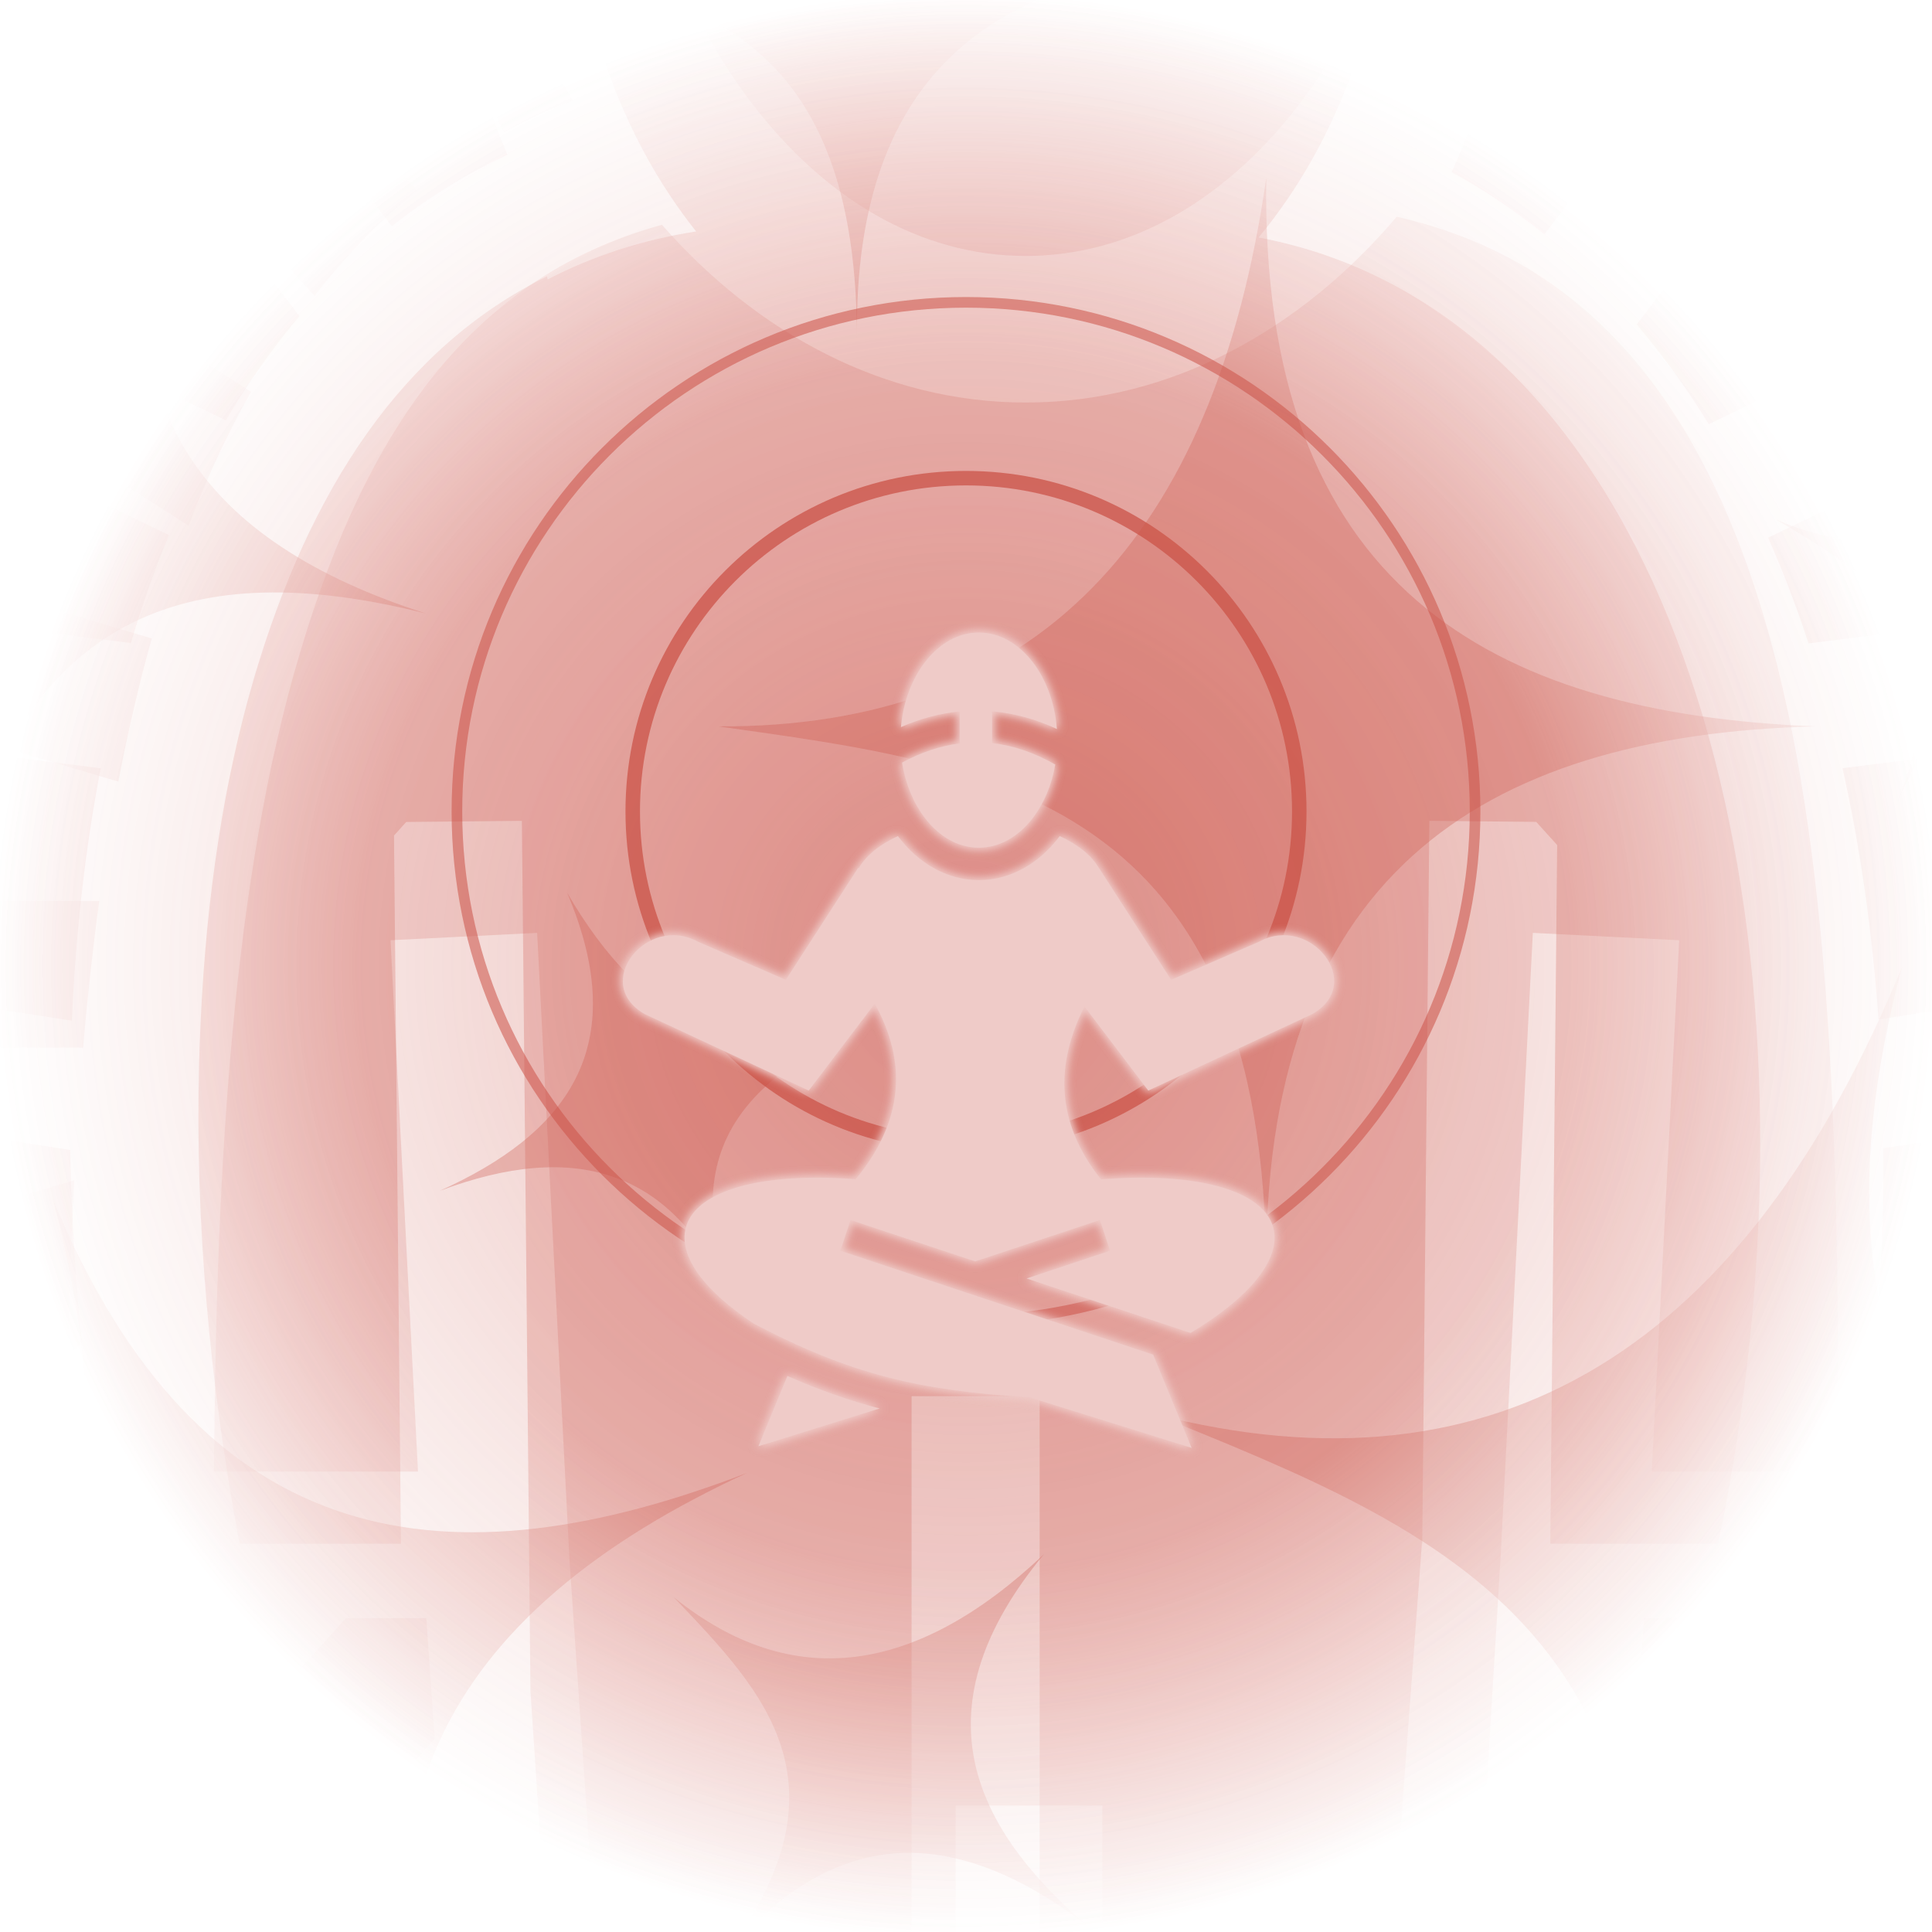
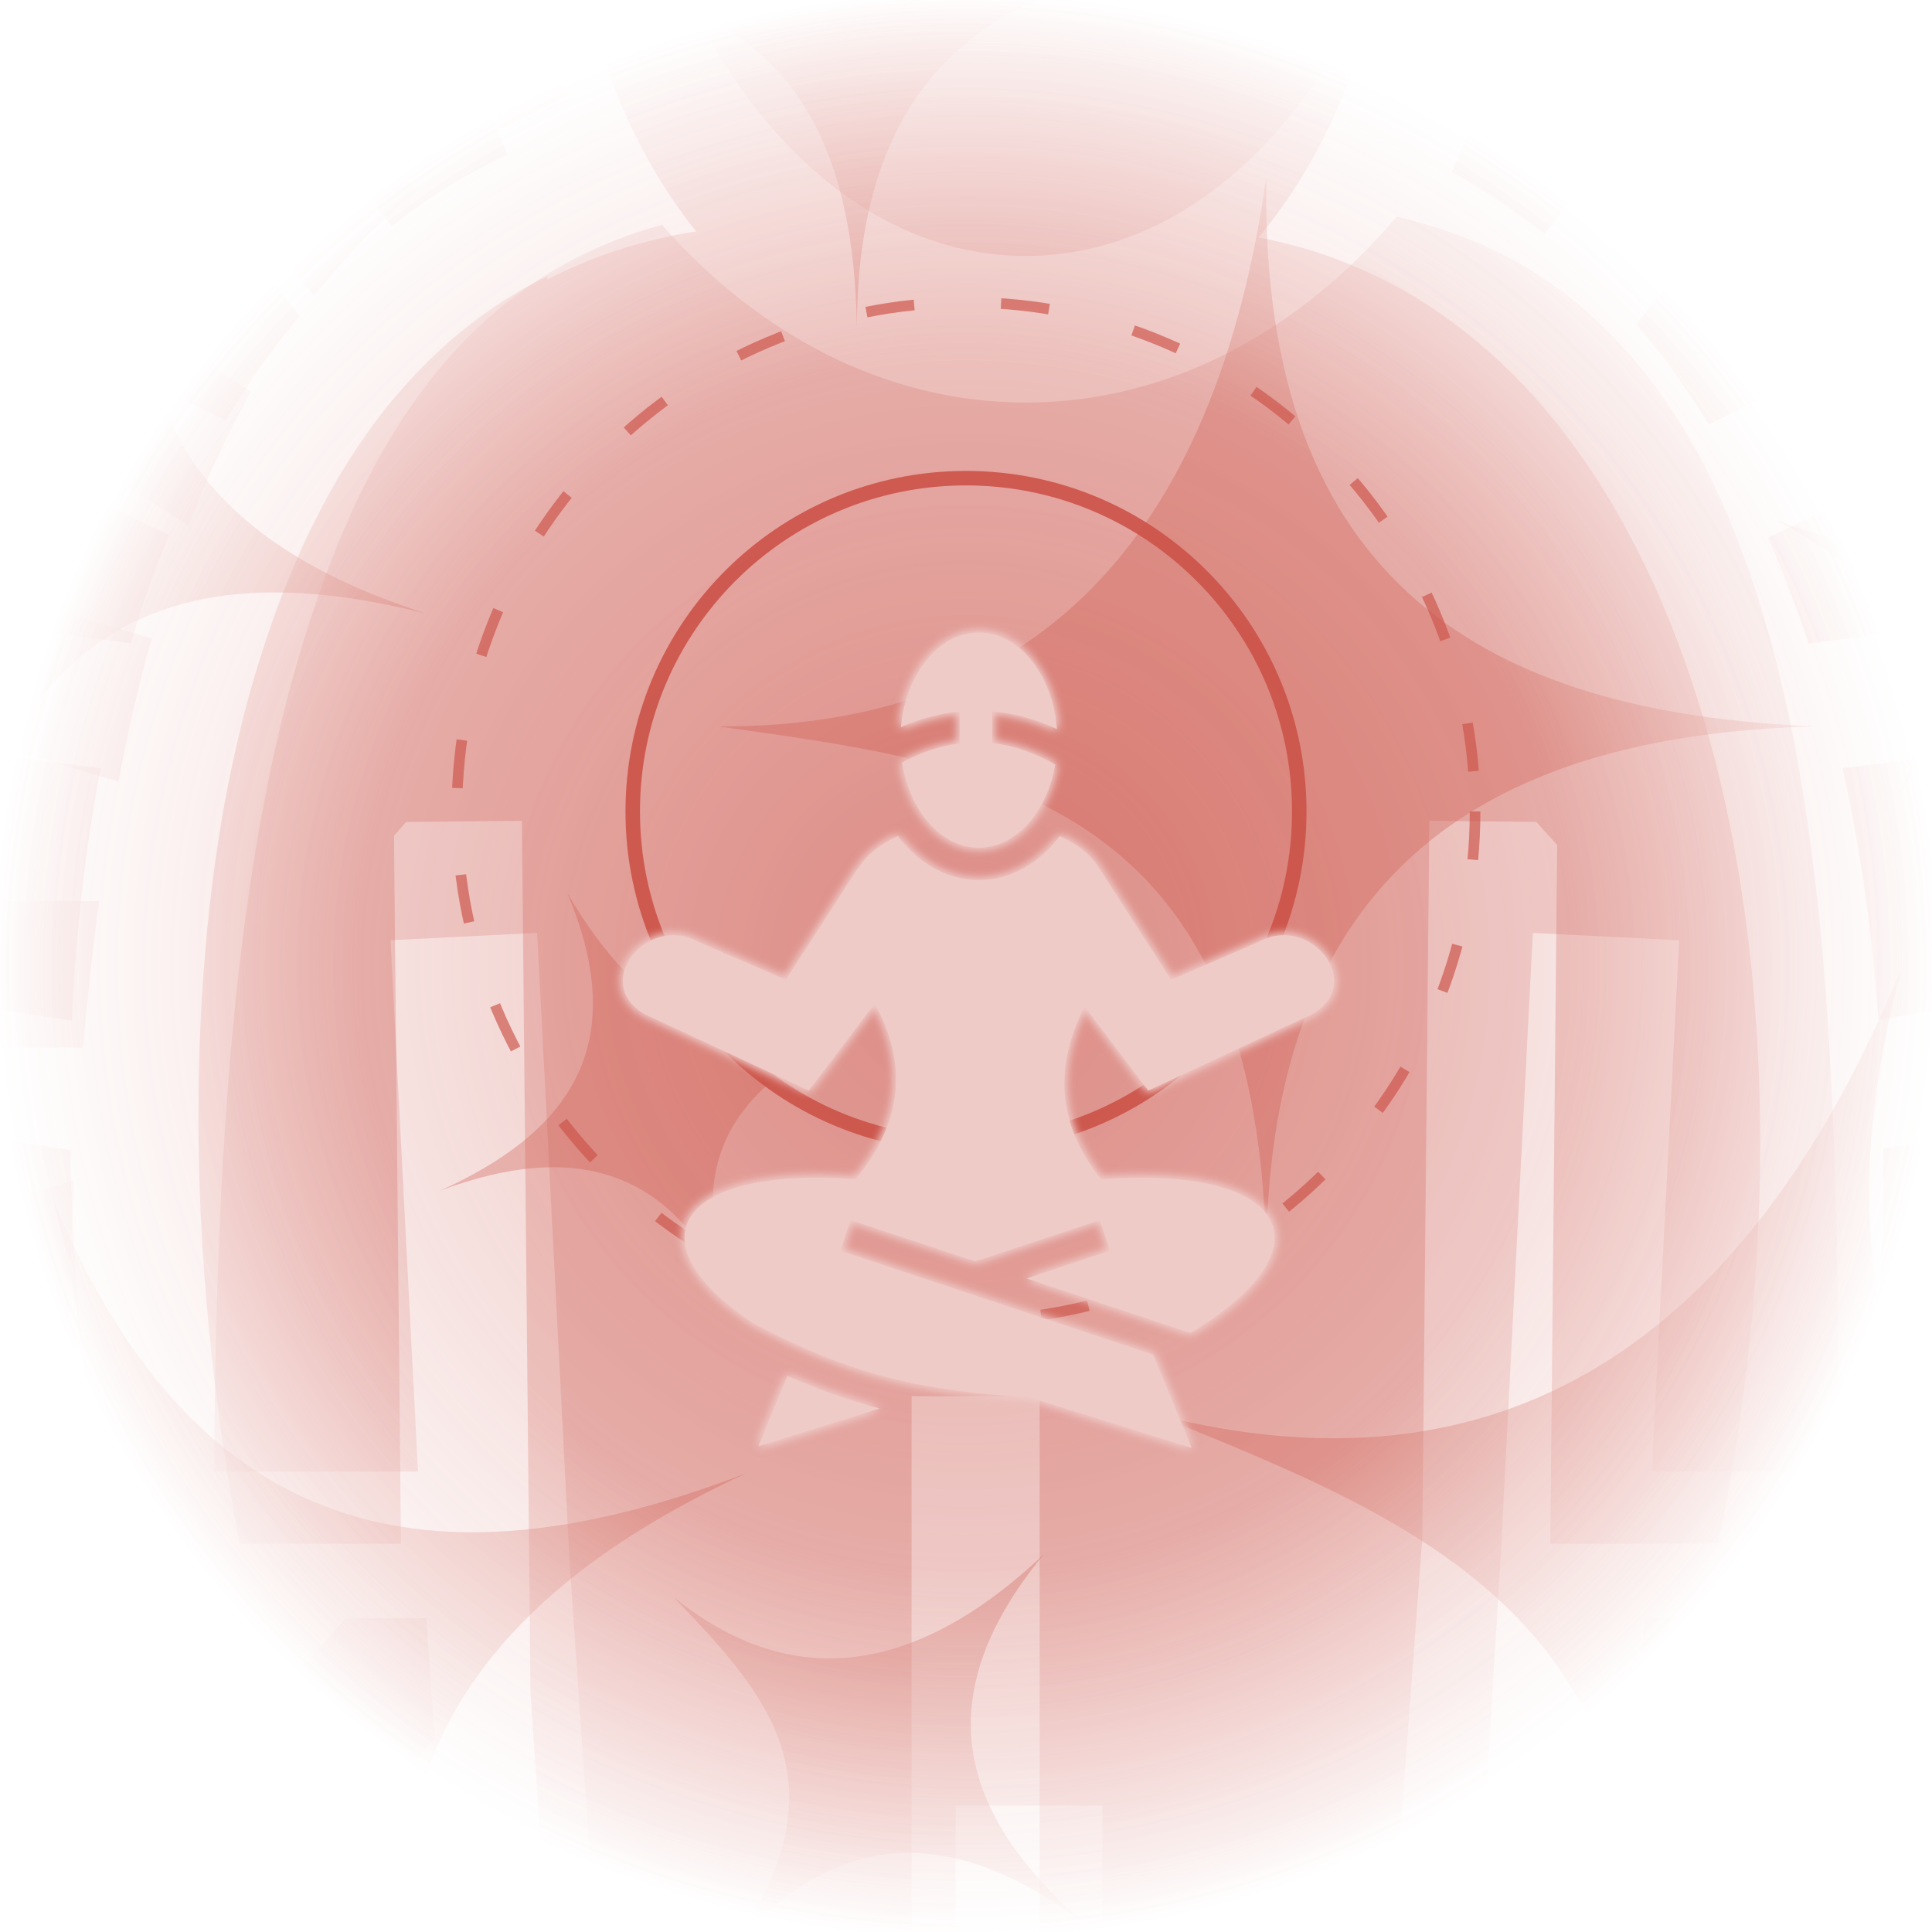
<svg xmlns="http://www.w3.org/2000/svg" viewBox="0 0 200 200" width="100%" height="100%" role="img" aria-label="Unity, realm 7">
  <defs>
    <radialGradient id="gr7">
      <stop offset="0" stop-color="#CB5347" stop-opacity="0.42" />
      <stop offset="1" stop-color="#CB5347" stop-opacity="0" />
    </radialGradient>
    <radialGradient id="mr7">
      <stop offset="0" stop-color="#fff" stop-opacity="1" />
      <stop offset=".62" stop-color="#fff" stop-opacity=".9" />
      <stop offset="1" stop-color="#fff" stop-opacity="0" />
    </radialGradient>
    <mask id="kr7">
      <rect width="200" height="200" fill="url(#mr7)" />
    </mask>
    <filter id="br7" x="-60%" y="-60%" width="220%" height="220%">
      <feGaussianBlur stdDeviation="2.8" result="bl" />
      <feMerge>
        <feMergeNode in="bl" />
        <feMergeNode in="bl" />
        <feMergeNode in="SourceGraphic" />
      </feMerge>
    </filter>
  </defs>
  <circle cx="100" cy="100" r="100" fill="url(#gr7)" />
-   <circle cx="100" cy="84" r="34.5" fill="none" stroke="#CB5347" stroke-width="1.5" stroke-opacity="0.75" />
-   <circle cx="100" cy="84" r="52.7" fill="none" stroke="#CB5347" stroke-width="1.1" stroke-opacity="0.55" />
+   <g class="halo" style="transform-origin:100px 84.0px">
+     <circle cx="100" cy="84" r="34.5" fill="none" stroke="#CB5347" stroke-width="1.5" stroke-opacity="0.90" stroke-dasharray="0" />
+     <circle cx="100" cy="84" r="52.7" fill="none" stroke="#CB5347" stroke-width="1.1" stroke-opacity="0.66" stroke-dasharray="5 9" />
+   </g>
  <g mask="url(#kr7)">
    <g transform="translate(-107.9 -107.9) scale(0.8122)" fill="#CB5347" opacity="0.21">
      <path d="M263.594 20.625c-13.394 0-25.824 7.217-35.47 20.188-9.644 12.97-15.968 31.547-15.968 52.25 0 20.702 6.324 39.248 15.97 52.218 9.644 12.972 22.074 20.19 35.468 20.19 13.393 0 25.855-7.218 35.5-20.19 9.645-12.97 15.97-31.516 15.97-52.218-.002-20.702-6.325-39.28-15.97-52.25-9.645-12.97-22.107-20.187-35.5-20.187zM153.188 25l-16.563 8.625 60.5 116.063c2.778-1.51 5.673-2.87 8.72-4.032-7.715-13.314-12.578-29.542-13.845-46.187L153.187 25zM374 25l-39.313 75.438c-1.316 15.668-5.802 31.003-12.843 43.78 3.2 1.052 6.26 2.264 9.187 3.657l59.564-114.25L374 25zM102.687 64.844l-13.874 12.53 84.124 93.19c3.88-4.996 8.217-9.51 13.063-13.44l-83.313-92.28zm321.844 0l-81.467 90.22c4.357 3.202 8.283 6.853 11.78 10.874.59.677 1.185 1.366 1.75 2.062l81.813-90.625-13.875-12.53zM63.064 117.688L53 133.438l103.875 66.406c2.283-5.967 4.938-11.697 7.97-17.063L63.062 117.688zm401.093 0l-98.875 63.25c3.01 5.416 5.56 11.208 7.72 17.25l101.22-64.75-10.064-15.75zm-153.28 42.78c-12.165 14.36-28.78 23.688-47.282 23.688-18.056 0-34.3-8.885-46.375-22.656-25.124 6.894-38.6 27.533-46.94 57.344-8.19 29.287-9.914 66.253-10.155 101.562h26l-3.5-67.72 18.688-.936 4.125 80 11.218 163.78h38V362.97h18.688v132.56h40.812l9.97-164.467 4.093-79.313 18.655.938-3.5 67.718h23.813c-.02-35.714-.425-73.276-7.844-102.812-4.032-16.05-10.072-29.544-18.625-39.375-7.528-8.652-16.887-14.755-29.845-17.75zM36.968 180.032l-5.314 17.907 116.28 34.532c1.187-6.24 2.613-12.345 4.25-18.25L36.97 180.03zm453.28 0l-112.688 33.44c1.485 5.964 2.715 12.113 3.72 18.405l114.28-33.938-5.312-17.906zM26.22 247.688v18.688h117.218c.54-6.298 1.224-12.532 2.062-18.688H26.22zm357.124 0c.645 6.16 1.106 12.402 1.47 18.688h116.155v-18.688H383.343zm-241.03 35.594L31.654 316.126l5.313 17.938 104.593-31.032c.148-6.562.41-13.16.75-19.75zm243.217.19c.185 6.568.27 13.104.314 19.624l104.406 30.97 5.313-17.94L385.53 283.47zm-244.186 40.686L53 380.656l10.063 15.72 89.562-57.282h-11.313v-9.344c0-1.844.026-3.733.032-5.594zm244.562.03v14.908h-11.312l89.562 57.28 10.063-15.718-88.314-56.47zm-208.97 14.908L88.814 436.72l13.876 12.53 85.562-94.78-1.063-15.376h-10.25zm165.44 0l-1.095 17.937 83.25 92.22 13.876-12.53-88.125-97.626h-7.905zm-152.5 39.156l-53.25 102.188 16.56 8.656 39.158-75.125-2.47-35.72zm149.843 4.594l-2.19 36.25 36.47 70 16.594-8.656-50.875-97.594z" />
    </g>
    <g transform="translate(-81.6 -81.6) scale(0.7092)" fill="#CB5347" opacity="0.28">
      <path d="M262.82 18.514c-1.538-.042-3.118.125-4.656.125-32.843 0-59.586 33.905-59.586 75.917 0 21.273 7.083 40.47 18.096 54.287-7.947 1.232-15.16 3.625-21.688 7.004l-.066-.465c-21.085 10.394-34.678 31.075-42.815 58.777-4.388 14.94-6.894 31.782-7.736 49.553-.034.657-.06 1.32-.087 1.978-.037.938-.092 1.866-.12 2.808l.013-.016c-.013.397-.022.795-.033 1.192l-.014-.004c-.01.333-.01.67-.017 1.004-.565 22.66 1.55 46.508 5.914 69.724h23.56L172.57 237.02l1.785-1.98 16.883-.165 1.248 126.938 8.74 132.626h46.895V318.847h18.69v175.59h44.32l11.475-154.04h.055l1.035-105.523 15.606.154 3.05 3.376-1 101.992h24.51c16.256-78.303.03-158.175-47.17-183.627l-.13-.073v.002c-6.087-3.265-12.68-5.636-19.79-6.973 11.508-13.88 18.98-33.36 18.98-55.17 0-39.388-23.415-72.02-53.406-75.918h-.002c-.5-.076-1.01-.112-1.522-.126zm-138.877.062l21.733 94.787 26.586 34.713c5.16-4.086 10.777-7.594 16.855-10.437-5.548-13.12-8.664-27.926-8.664-43.45 0-1.243.037-2.476.076-3.71l-56.587-71.904zm265.782 0l-53.29 67.72c.18 2.61.29 5.237.29 7.893 0 16.542-3.534 32.27-9.786 46.005 4.808 2.61 9.335 5.635 13.568 9.05l27.484-35.886 21.733-94.784zM64.037 81.902l46.19 76.31 37.8 18.202c3.21-5.437 6.79-10.53 10.748-15.215l-32.15-41.975-62.588-37.323zm385.594 0l-62.59 37.325-33.08 43.19c3.828 4.506 7.336 9.376 10.52 14.556l38.96-18.762 46.19-76.308zm-420.86 78.46l53.515 42.034 51.88 6.526.01-.027c1.59-5.413 3.44-10.67 5.54-15.74L93.58 170.936 28.77 160.36zm456.128 0l-64.814 10.577-46.938 22.603c2.152 4.86 4.08 9.896 5.776 15.074.04.12.076.243.115.363l52.346-6.584 53.515-42.035zM80.305 220.98l-59.866 11.48 76.238 27.143 28.87 4.44c.554-12.688 1.93-25.047 4.212-36.84l-49.455-6.223zm353.058 0l-49.36 6.21c2.63 11.738 4.363 24.043 5.257 36.677l27.734-4.266 76.236-27.143-59.867-11.478zm-339.418 57.11l-74.814 52.72 87.286-.964 20.588-18.703c-.95-9.458-1.526-18.897-1.693-28.23l-31.365-4.823zm325.778 0l-29.746 4.574c.063 10.024-.368 20.174-1.262 30.342l18.537 16.84 87.285.964-74.814-52.72zm-334.01 78.01l-51.61 58.302 75.004-20.424 22.9-37.56-46.294-.318zm341.746 0l-46.294.318 22.898 37.56 75.004 20.424-51.61-58.302zM159.49 400.455L121.346 419.7l-11.664 69.577 50.79-48.36-.98-40.462zm194.186 0l-.977 40.46 50.788 48.362-11.664-69.578-38.146-19.245z" />
    </g>
    <g transform="translate(-55.2 -55.2) scale(0.6062)" fill="#CB5347" opacity="0.35">
      <path d="M237.4 20.73c-6.1 42.1-26.8 64.2-63.9 64 31.6 4.5 63.8 8 63.9 64.07-.6-46.1 24.5-63.07 64.1-64.07-38-1.5-64.9-16.3-64.1-64zm127.8 11.58c-9.1 14.25-20.8 21.29-38.9 10.28 14.9 11.79 18.6 24.76 10.2 38.97 8.9-11.18 17.5-22.73 39-10.27-17.8-10.06-18.8-23.57-10.3-38.98zM59.68 41.69c-2.7 18.8-12 28.6-28.5 28.5 14.1 2 28.4 3.6 28.5 28.52-.3-20.5 10.9-28.12 28.5-28.52-16.9-.7-28.9-7.3-28.5-28.5zM431 66.28c-2.7 18.8-12 28.6-28.5 28.5 14.1 2 28.4 3.6 28.5 28.52-.3-20.5 10.9-28.12 28.5-28.52-16.9-.7-28.9-7.3-28.5-28.5zM120.3 116.4c-15.8 53.7-47.76 48-79.35 43.4C76.6 170 90.3 197.1 84.28 239.2c12.66-46 42.62-52.6 79.42-43.4-37.6-12.1-56.9-35.4-43.4-79.4zm187 5c-8.8 61.6-39.3 94-93.6 93.7 46.2 6.5 93.6 11.7 93.6 93.7-.8-67.3 35.9-92.2 93.8-93.7-55.5-2.2-94.9-23.9-93.8-93.7zm136.8 38.3c-13.1 21.6-29.5 28.8-49.7 20.1 16.3 9.7 33 19.1 20.1 49.6 10.3-25.2 27.9-28.7 49.7-20-20.3-9.7-31.6-23.9-20.1-49.7zM50.7 243.2c9.16 16.7 7.63 30.1-5.61 40 12.46-6.9 24.85-14.3 39.91 5.6-12.57-16.2-8.2-29 5.61-40-13.92 9.7-27.47 11.6-39.91-5.6zm137.2.3c11.4 26.8-.5 41.3-21.7 50.9 22.7-8.5 40.8-4.5 50.9 21.7-12.7-31.8 4.8-41.2 21.7-50.9-21 8.5-37.8.9-50.9-21.7zm228 12.6c-26.6 64.7-68.7 91.7-127.8 76.4 48.6 19.8 98.8 38.5 76.4 127.9 17.5-73.7 64.4-90.7 127.9-76.5-59.9-17.5-96.9-52-76.5-127.8zM99.94 295.5c15.66 57.8.86 98.1-47.32 118.5 43.46-11.8 87.38-25.2 118.68 47.4-26.4-59.3-3.4-95.4 47.3-118.8-50 19.2-93.1 15-118.66-47.1zm169.36 61c-21.8 20.6-43 23.6-63.2 7.3 15.5 16.3 31.6 32.4 7.2 63.3 19.8-25.6 41.2-24.1 63.3-7.3-20.2-17.4-28.6-37.5-7.3-63.3zM443.2 404c-2.7 18.8-12 28.6-28.5 28.5 14.1 2 28.4 3.6 28.5 28.5-.3-20.5 10.9-28.1 28.5-28.5-16.9-.7-28.9-7.3-28.5-28.5zm-169.7 36c-2.7 18.8-12 28.6-28.5 28.5 14.1 2 28.4 3.6 28.5 28.5-.3-20.5 10.9-28.1 28.5-28.5-16.9-.7-28.9-7.3-28.5-28.5z" />
    </g>
  </g>
  <g filter="url(#br7)" transform="translate(54.0 62.0) scale(0.1797)" fill="#efcbc8">
    <path d="M263.375 19.375c-11.768 0-22.676 6.137-31.156 17.22-7.267 9.494-12.397 22.54-13.72 37.25 11.14-4.926 22.473-7.91 33.813-9V83.25c-10.965 1.377-22.008 5.008-33.157 11.03 1.968 12.487 6.703 23.502 13.063 31.814 8.48 11.082 19.387 17.22 31.155 17.22s22.707-6.138 31.188-17.22c6.167-8.06 10.783-18.667 12.843-30.688-12.07-6.832-24.194-10.997-36.406-12.344V64.75c12.676 1.087 25.22 4.516 37.344 10.188-1.155-15.158-6.336-28.614-13.78-38.344-8.482-11.082-19.42-17.22-31.19-17.22zm-46.594 117.25c-10.442 4.8-18.39 11.182-22.593 18.47l-.375-.095-41.625 64.438-50.656-21.97c-29.375-16.118-61.574 24-30.624 41.688l94.47 44.063 38.03-50.064c18.7 33.703 16.77 67.43-10.97 101.156-8.344-.642-16.37-.958-23.967-.906-40.312.278-68.942 10.254-73.907 28.78l.03.002c-4.44 16.58 10.992 36.67 39.126 55.28 55.675 29.297 95.38 38.468 156.968 42.344h1.562l.438.125c.424.026.823.07 1.25.094l-.032.314 92.063 28.72-22.19-53.72L183.595 375.5l5.875-17.72 71.81 23.845 71.845-23.844L339 375.5l-48.094 15.97 94.438 31.374c33.494-20.046 52.528-42.468 47.656-60.656-5.95-22.21-45.925-32.107-99.25-27.782-26.392-33.215-26.196-66.41-9.53-99.625L361 283.22l94.47-44.064c30.95-17.687-1.25-57.806-30.626-41.687l-50.688 21.968L332.562 155h-.062c-4.217-7.246-12.135-13.596-22.53-18.375-.2.27-.392.547-.595.813-11.268 14.725-27.633 24.562-46 24.562s-34.732-9.837-46-24.563c-.203-.265-.394-.543-.594-.812zm-63.686 311l-16.72 40.5 69.876-21.78c-17.624-4.574-34.93-10.634-53.156-18.72z" />
  </g>
</svg>
